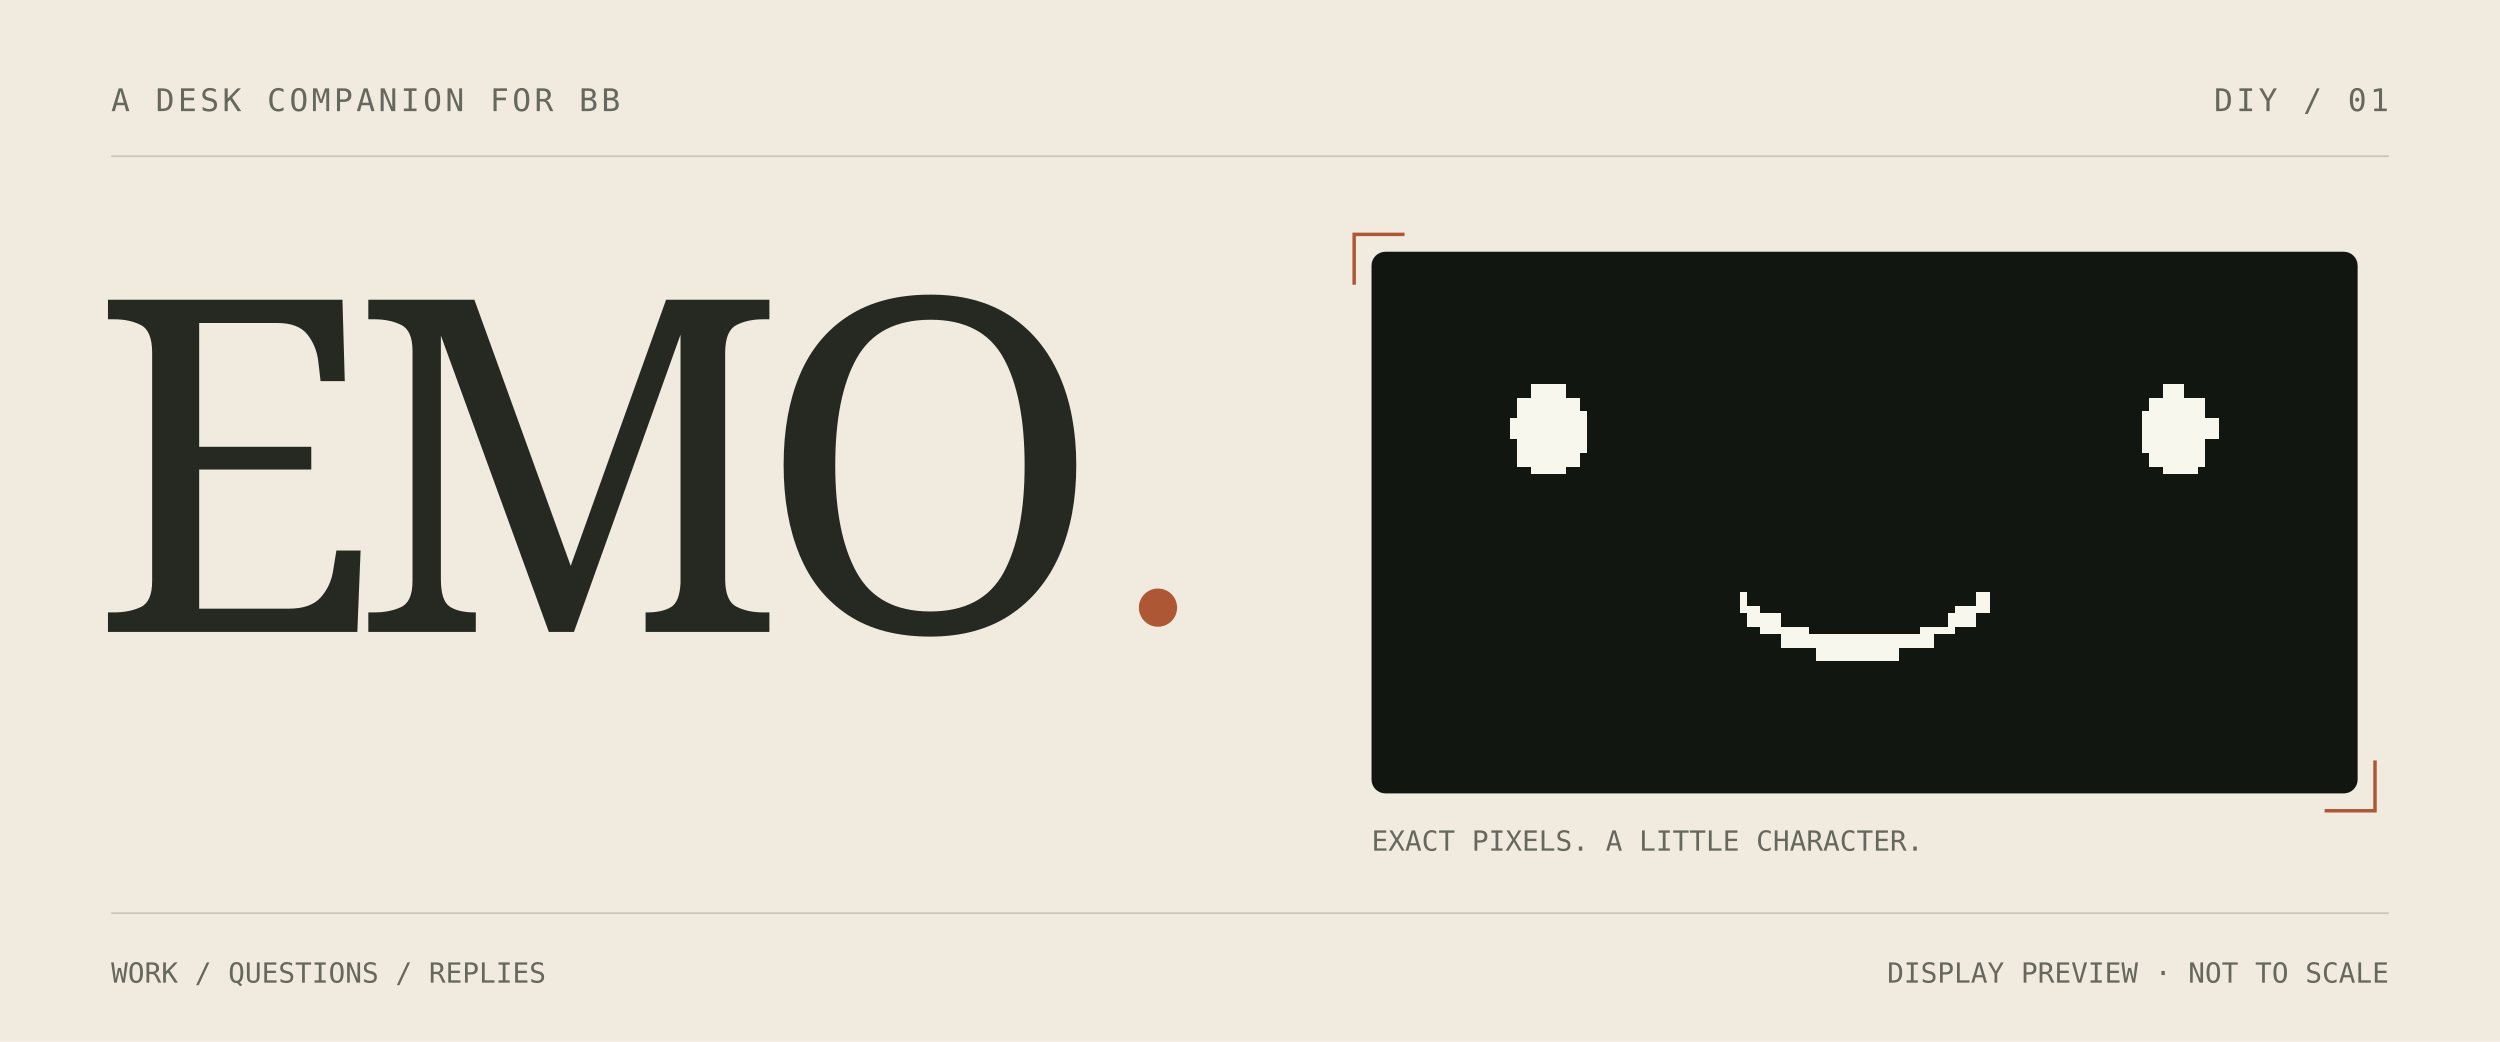
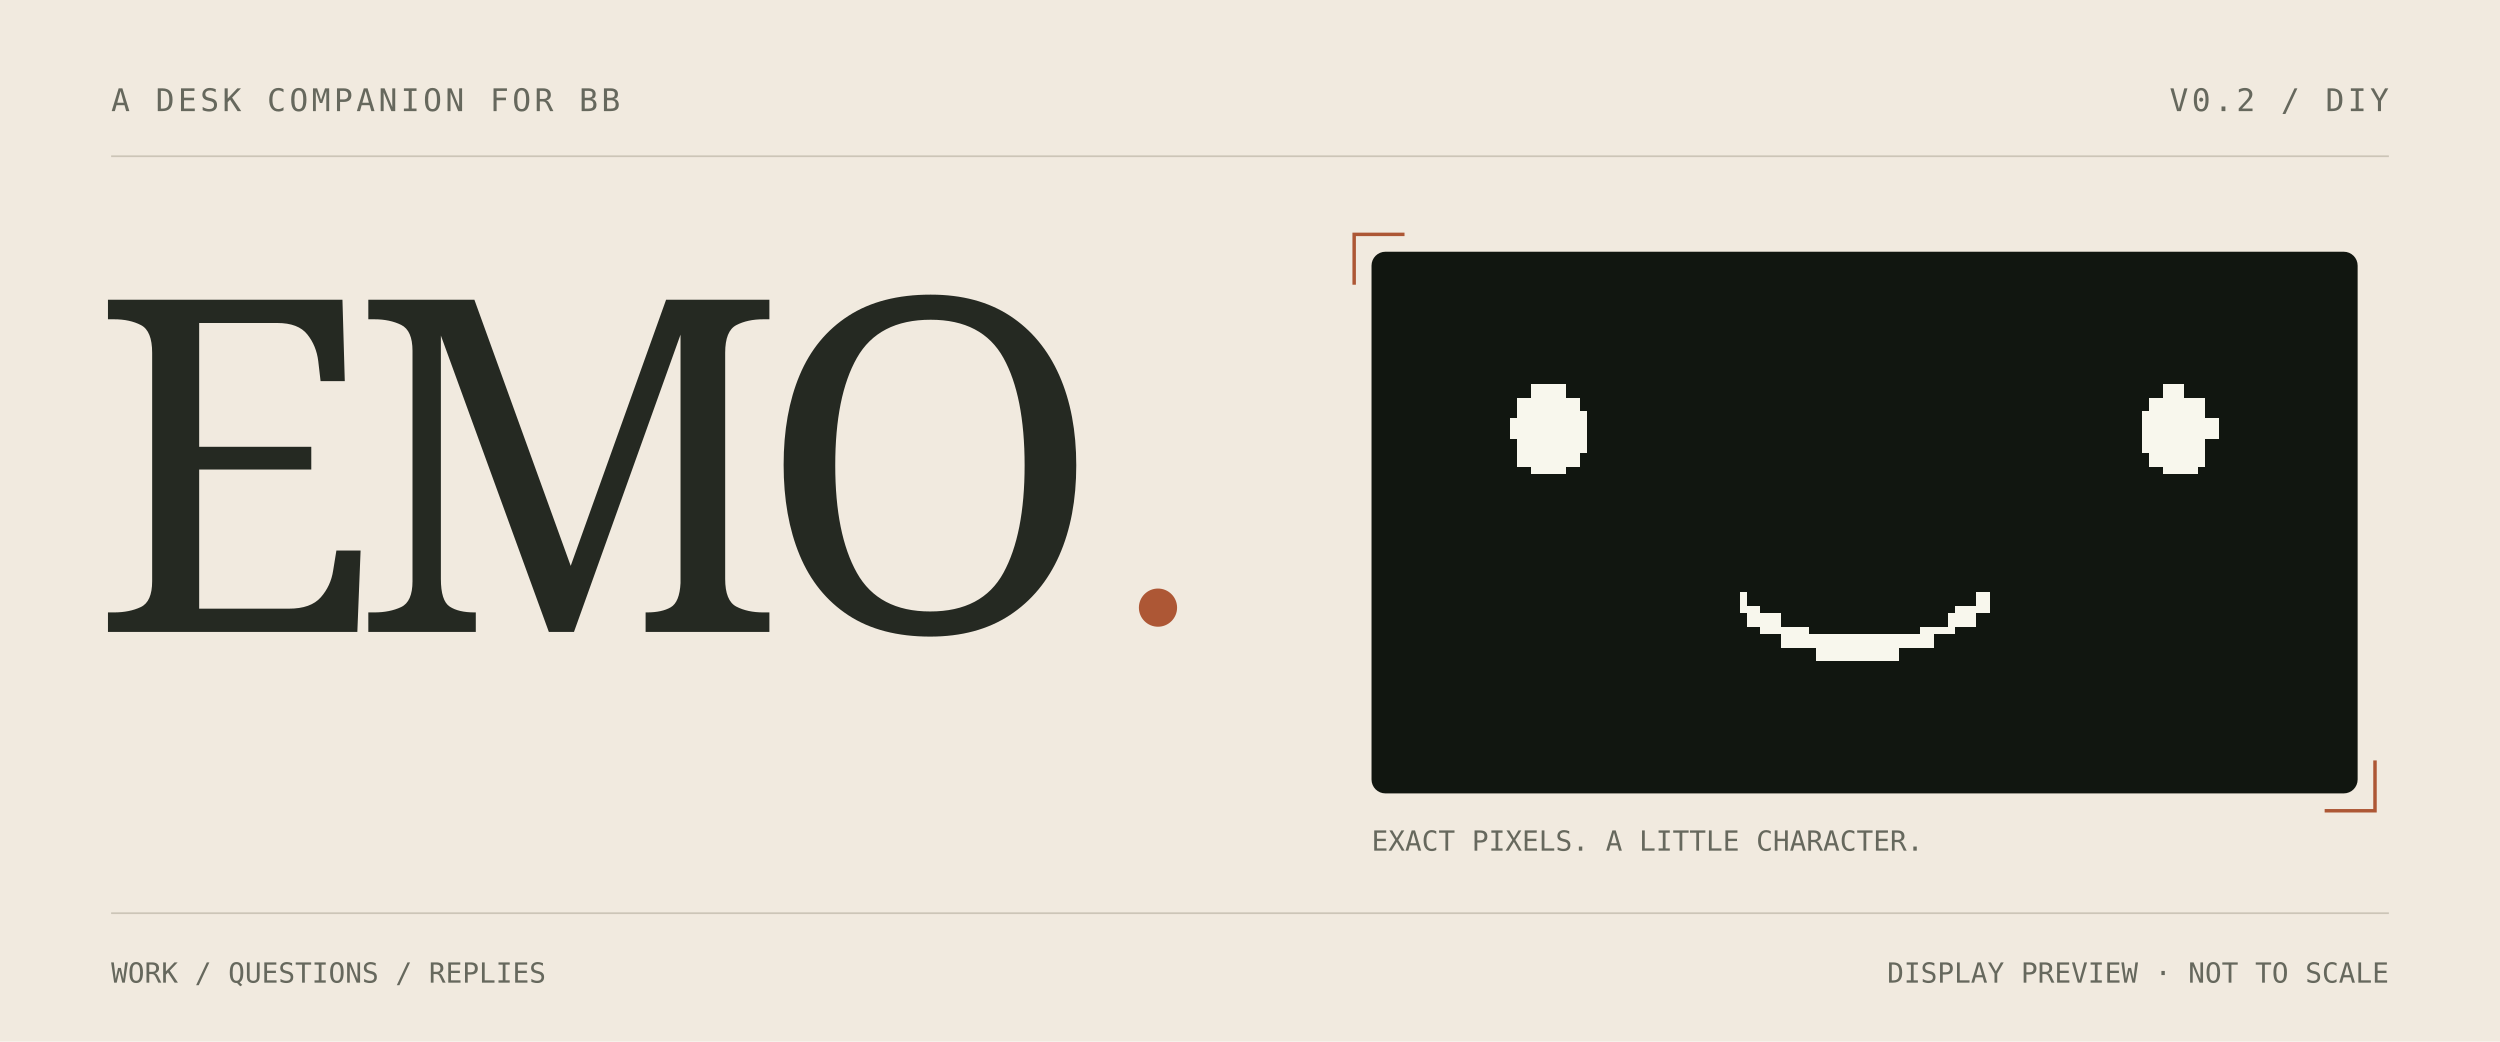
<svg xmlns="http://www.w3.org/2000/svg" width="1440" height="600" viewBox="0 0 1440 600" role="img" aria-labelledby="title desc">
  <rect width="1440" height="600" fill="#f1eadf" />
  <g fill="#66685d" font-family="ui-monospace,monospace" font-size="18" letter-spacing="2">
    <text x="64" y="64">A DESK COMPANION FOR BB</text>
-     <text x="1376" y="64" text-anchor="end">DIY / 01</text>
+     <text x="1376" y="64" text-anchor="end">V0.2 / DIY</text>
  </g>
  <path d="M64 90H1376M64 526H1376" stroke="#ccc5b7" />
  <text x="52" y="364" fill="#252922" font-family="Georgia,serif" font-size="268" letter-spacing="-17">EMO</text>
  <circle cx="667" cy="350" r="11" fill="#ad5735" />
  <rect x="790" y="145" width="568" height="312" rx="8" fill="#111610" />
  <g transform="translate(818 173) scale(4)" fill="#f8f7ed" shape-rendering="crispEdges">
    <path d="M16 12h5v1h-5zM107 12h3v1h-3zM16 13h5v1h-5zM107 13h3v1h-3zM14 14h9v1h-9zM105 14h8v1h-8zM14 15h9v1h-9zM105 15h8v1h-8zM14 16h10v1h-10zM104 16h9v1h-9zM13 17h11v1h-11zM104 17h11v1h-11zM13 18h11v1h-11zM104 18h11v1h-11zM13 19h11v1h-11zM104 19h11v1h-11zM14 20h10v1h-10zM104 20h9v1h-9zM14 21h10v1h-10zM104 21h9v1h-9zM14 22h9v1h-9zM105 22h8v1h-8zM14 23h9v1h-9zM105 23h8v1h-8zM16 24h5v1h-5zM107 24h5v1h-5zM46 42h1v1h-1zM80 42h2v1h-2zM46 43h1v1h-1zM80 43h2v1h-2zM46 44h3v1h-3zM77 44h5v1h-5zM47 45h5v1h-5zM76 45h4v1h-4zM47 46h5v1h-5zM76 46h4v1h-4zM49 47h7v1h-7zM72 47h5v1h-5zM52 48h22v1h-22zM52 49h22v1h-22zM57 50h12v1h-12zM57 51h12v1h-12z" />
  </g>
  <path d="M780 164v-29h29M1368 438v29h-29" fill="none" stroke="#ad5735" stroke-width="2" />
  <g font-family="ui-monospace,monospace" font-size="16" fill="#66685d">
    <text x="790" y="490">EXACT PIXELS. A LITTLE CHARACTER.</text>
    <text x="64" y="566">WORK / QUESTIONS / REPLIES</text>
    <text x="1376" y="566" text-anchor="end">DISPLAY PREVIEW · NOT TO SCALE</text>
  </g>
</svg>
